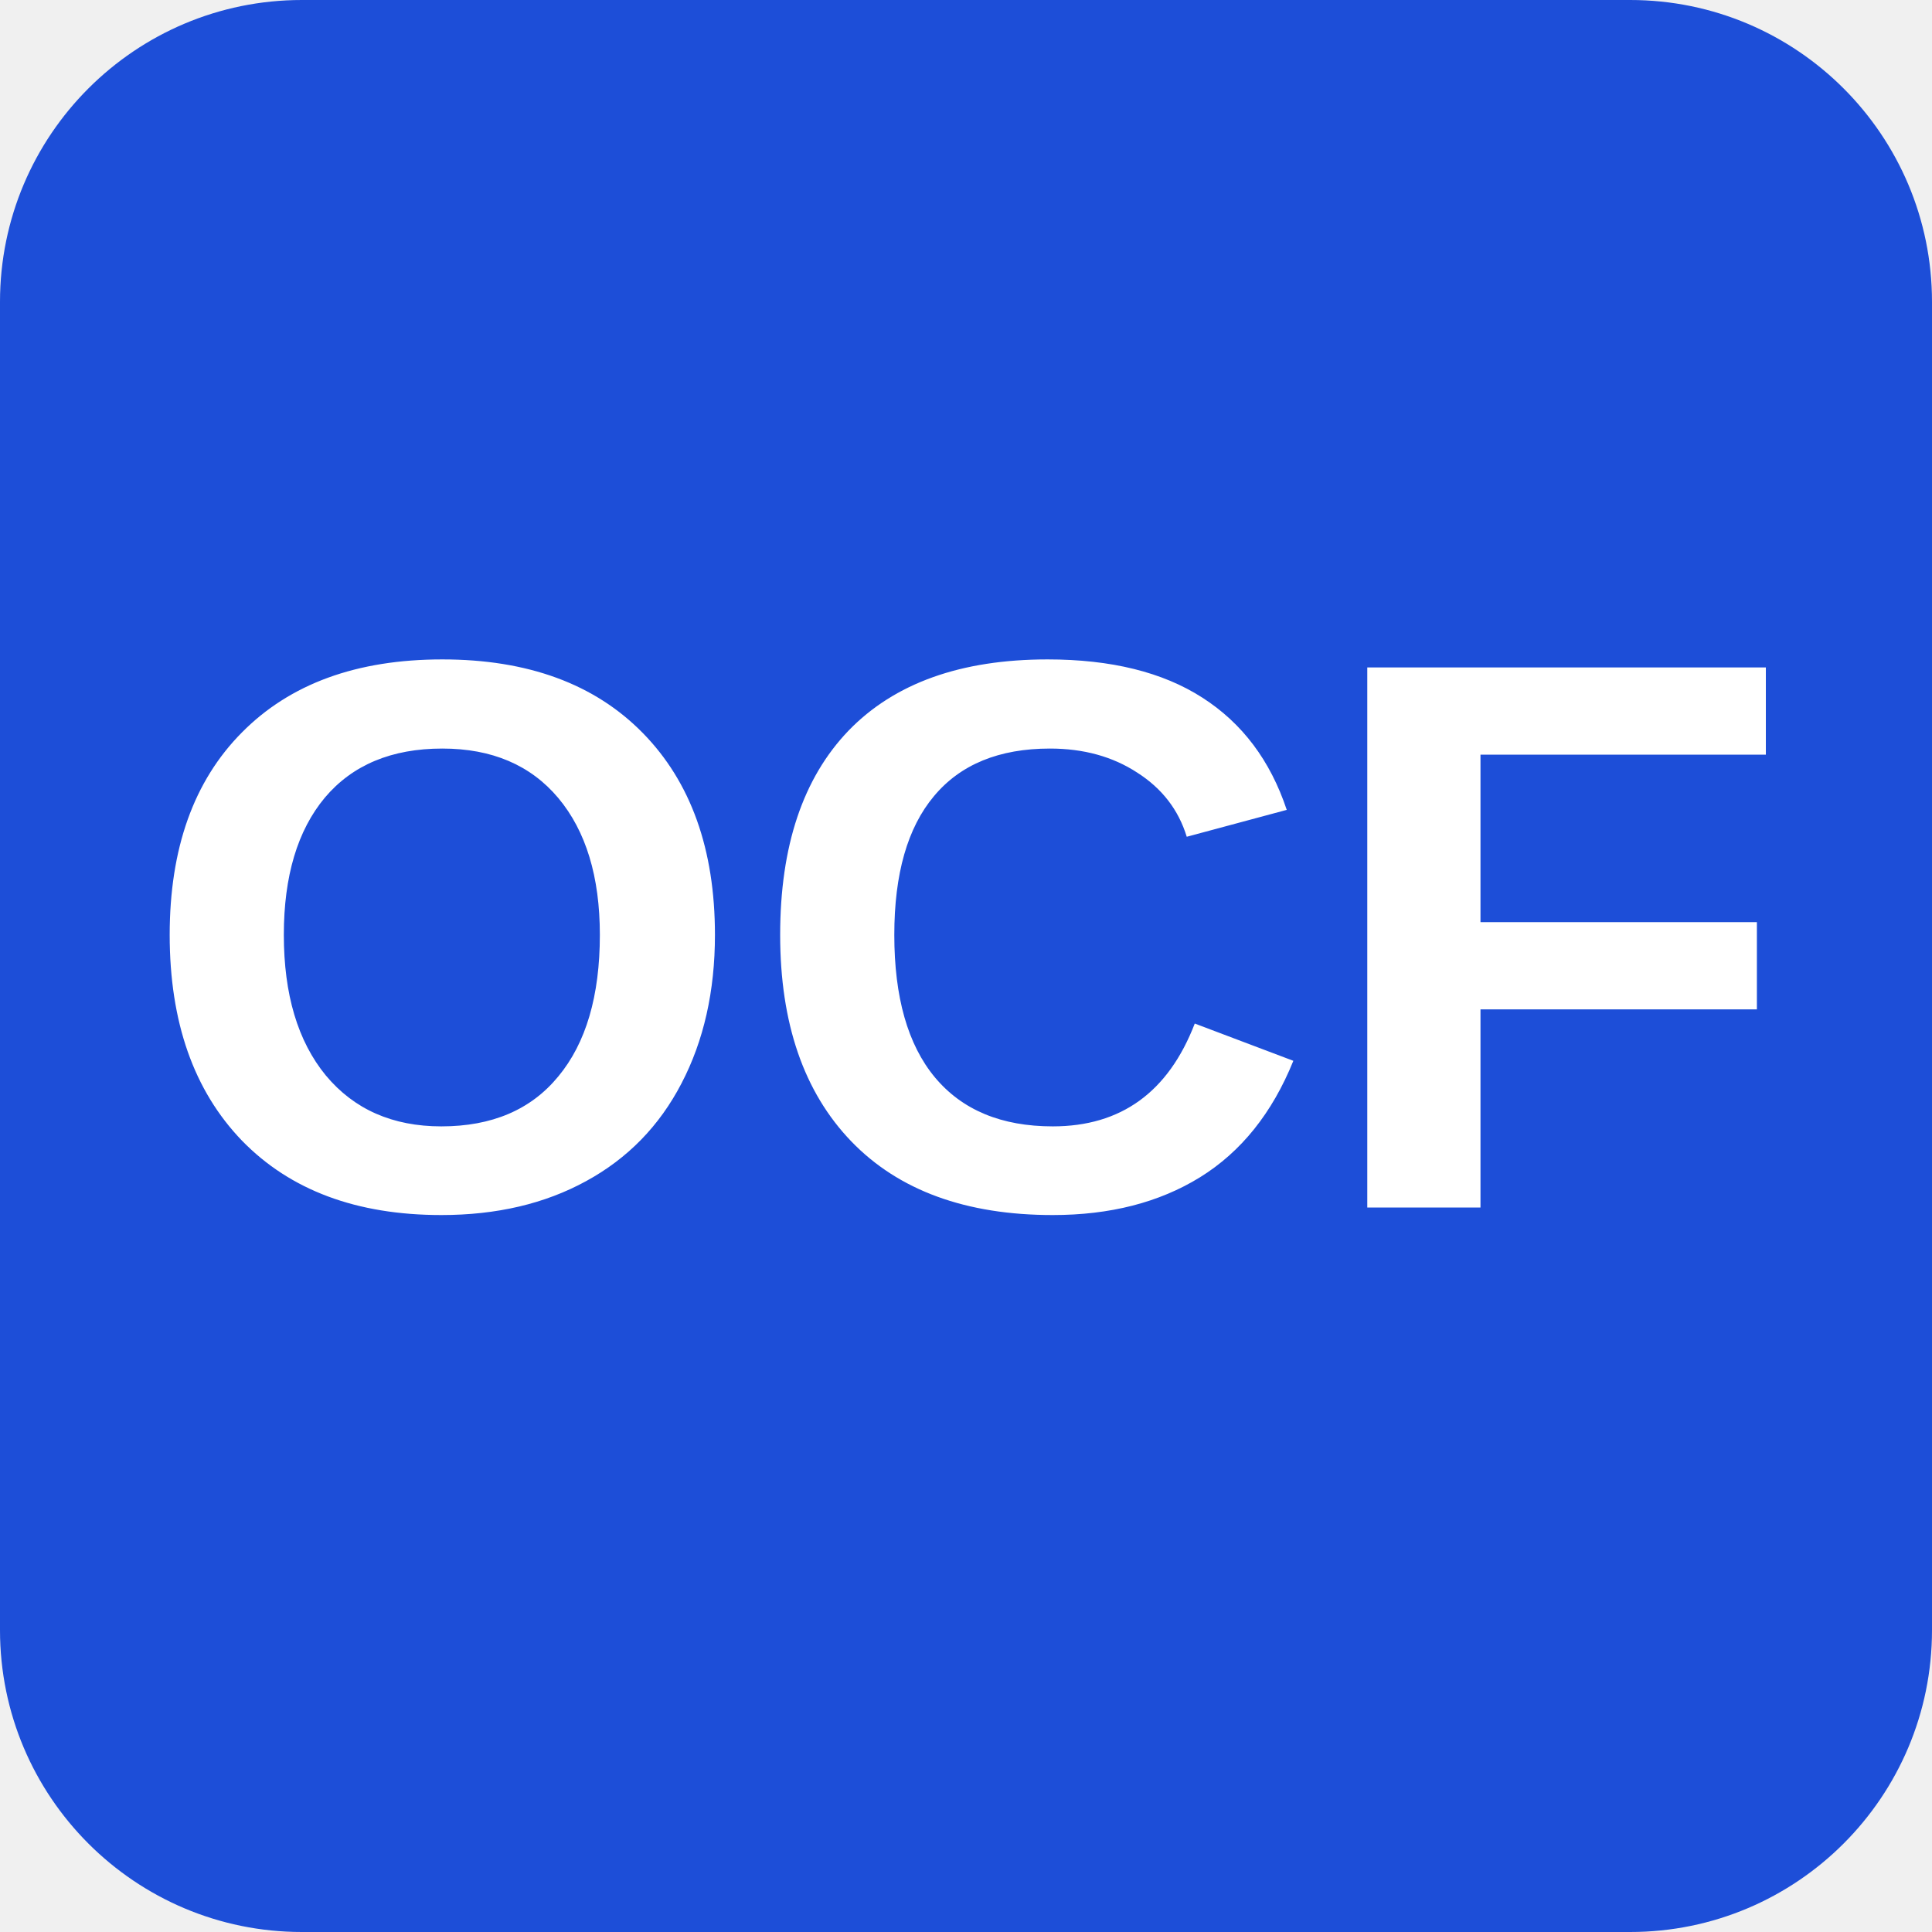
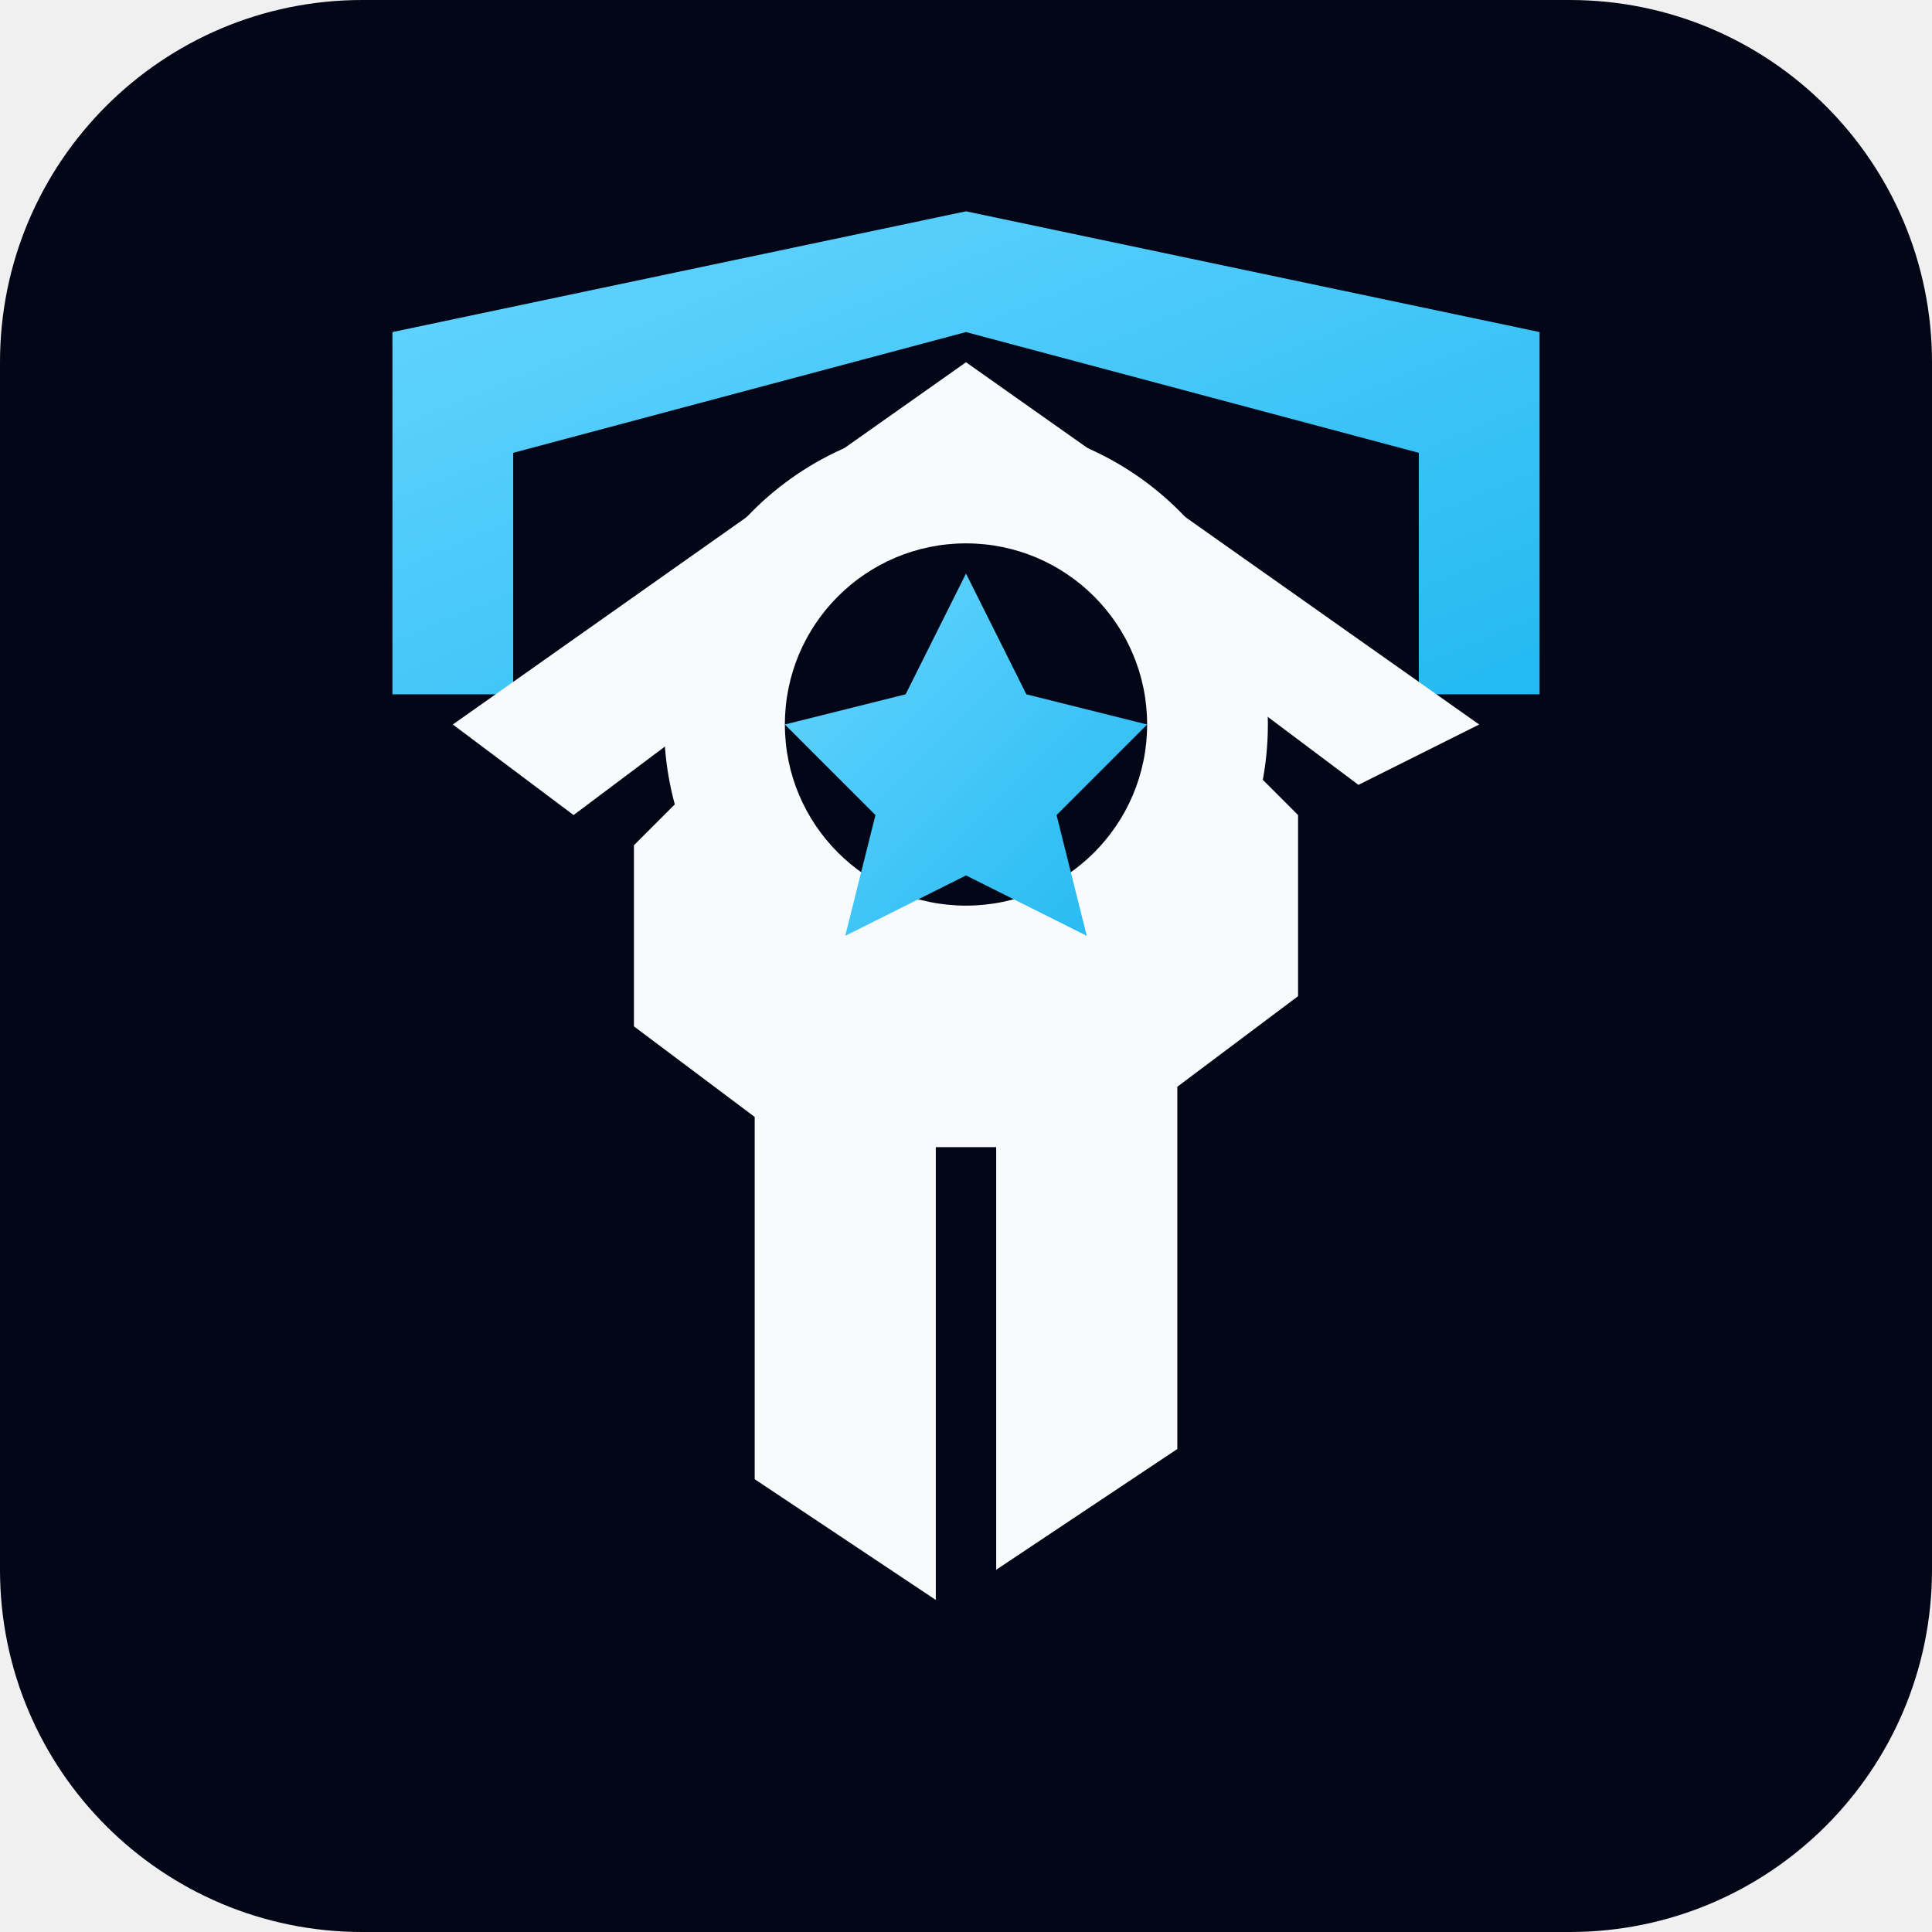
<svg xmlns="http://www.w3.org/2000/svg" viewBox="0 0 64 64">
-   <rect width="64" height="64" rx="10" fill="#1d4ed8" />
-   <text x="32" y="40" text-anchor="middle" fill="white" font-size="26" font-family="Arial, sans-serif" font-weight="700">OCF</text>
+   <defs>
+     <linearGradient id="ib" x1="0" x2="1" y1="0" y2="1">
+       <stop offset="0%" stop-color="#67d5ff" />
+       <stop offset="100%" stop-color="#23b9f1" />
+     </linearGradient>
+   </defs>
+   <rect width="64" height="64" rx="12" fill="#020617" />
+   <path d="M32 7 51 11v12h-4v-8l-15-4-15 4v8h-4V11z" fill="url(#ib)" />
+   <path d="M15 24 32 12l17 12-4 2-4-3v2l2 2v6l-4 3v12l-6 4V38h-2v15l-6-4V37l-4-3v-6l2-2v-2l-4 3z" fill="#f8fafc" />
+   <circle cx="32" cy="24" r="10" fill="#f8fafc" />
+   <circle cx="32" cy="24" r="6" fill="#020617" />
+   <path d="m32 19 2 4 4 1-3 3 1 4-4-2-4 2 1-4-3-3 4-1z" fill="url(#ib)" />
</svg>
